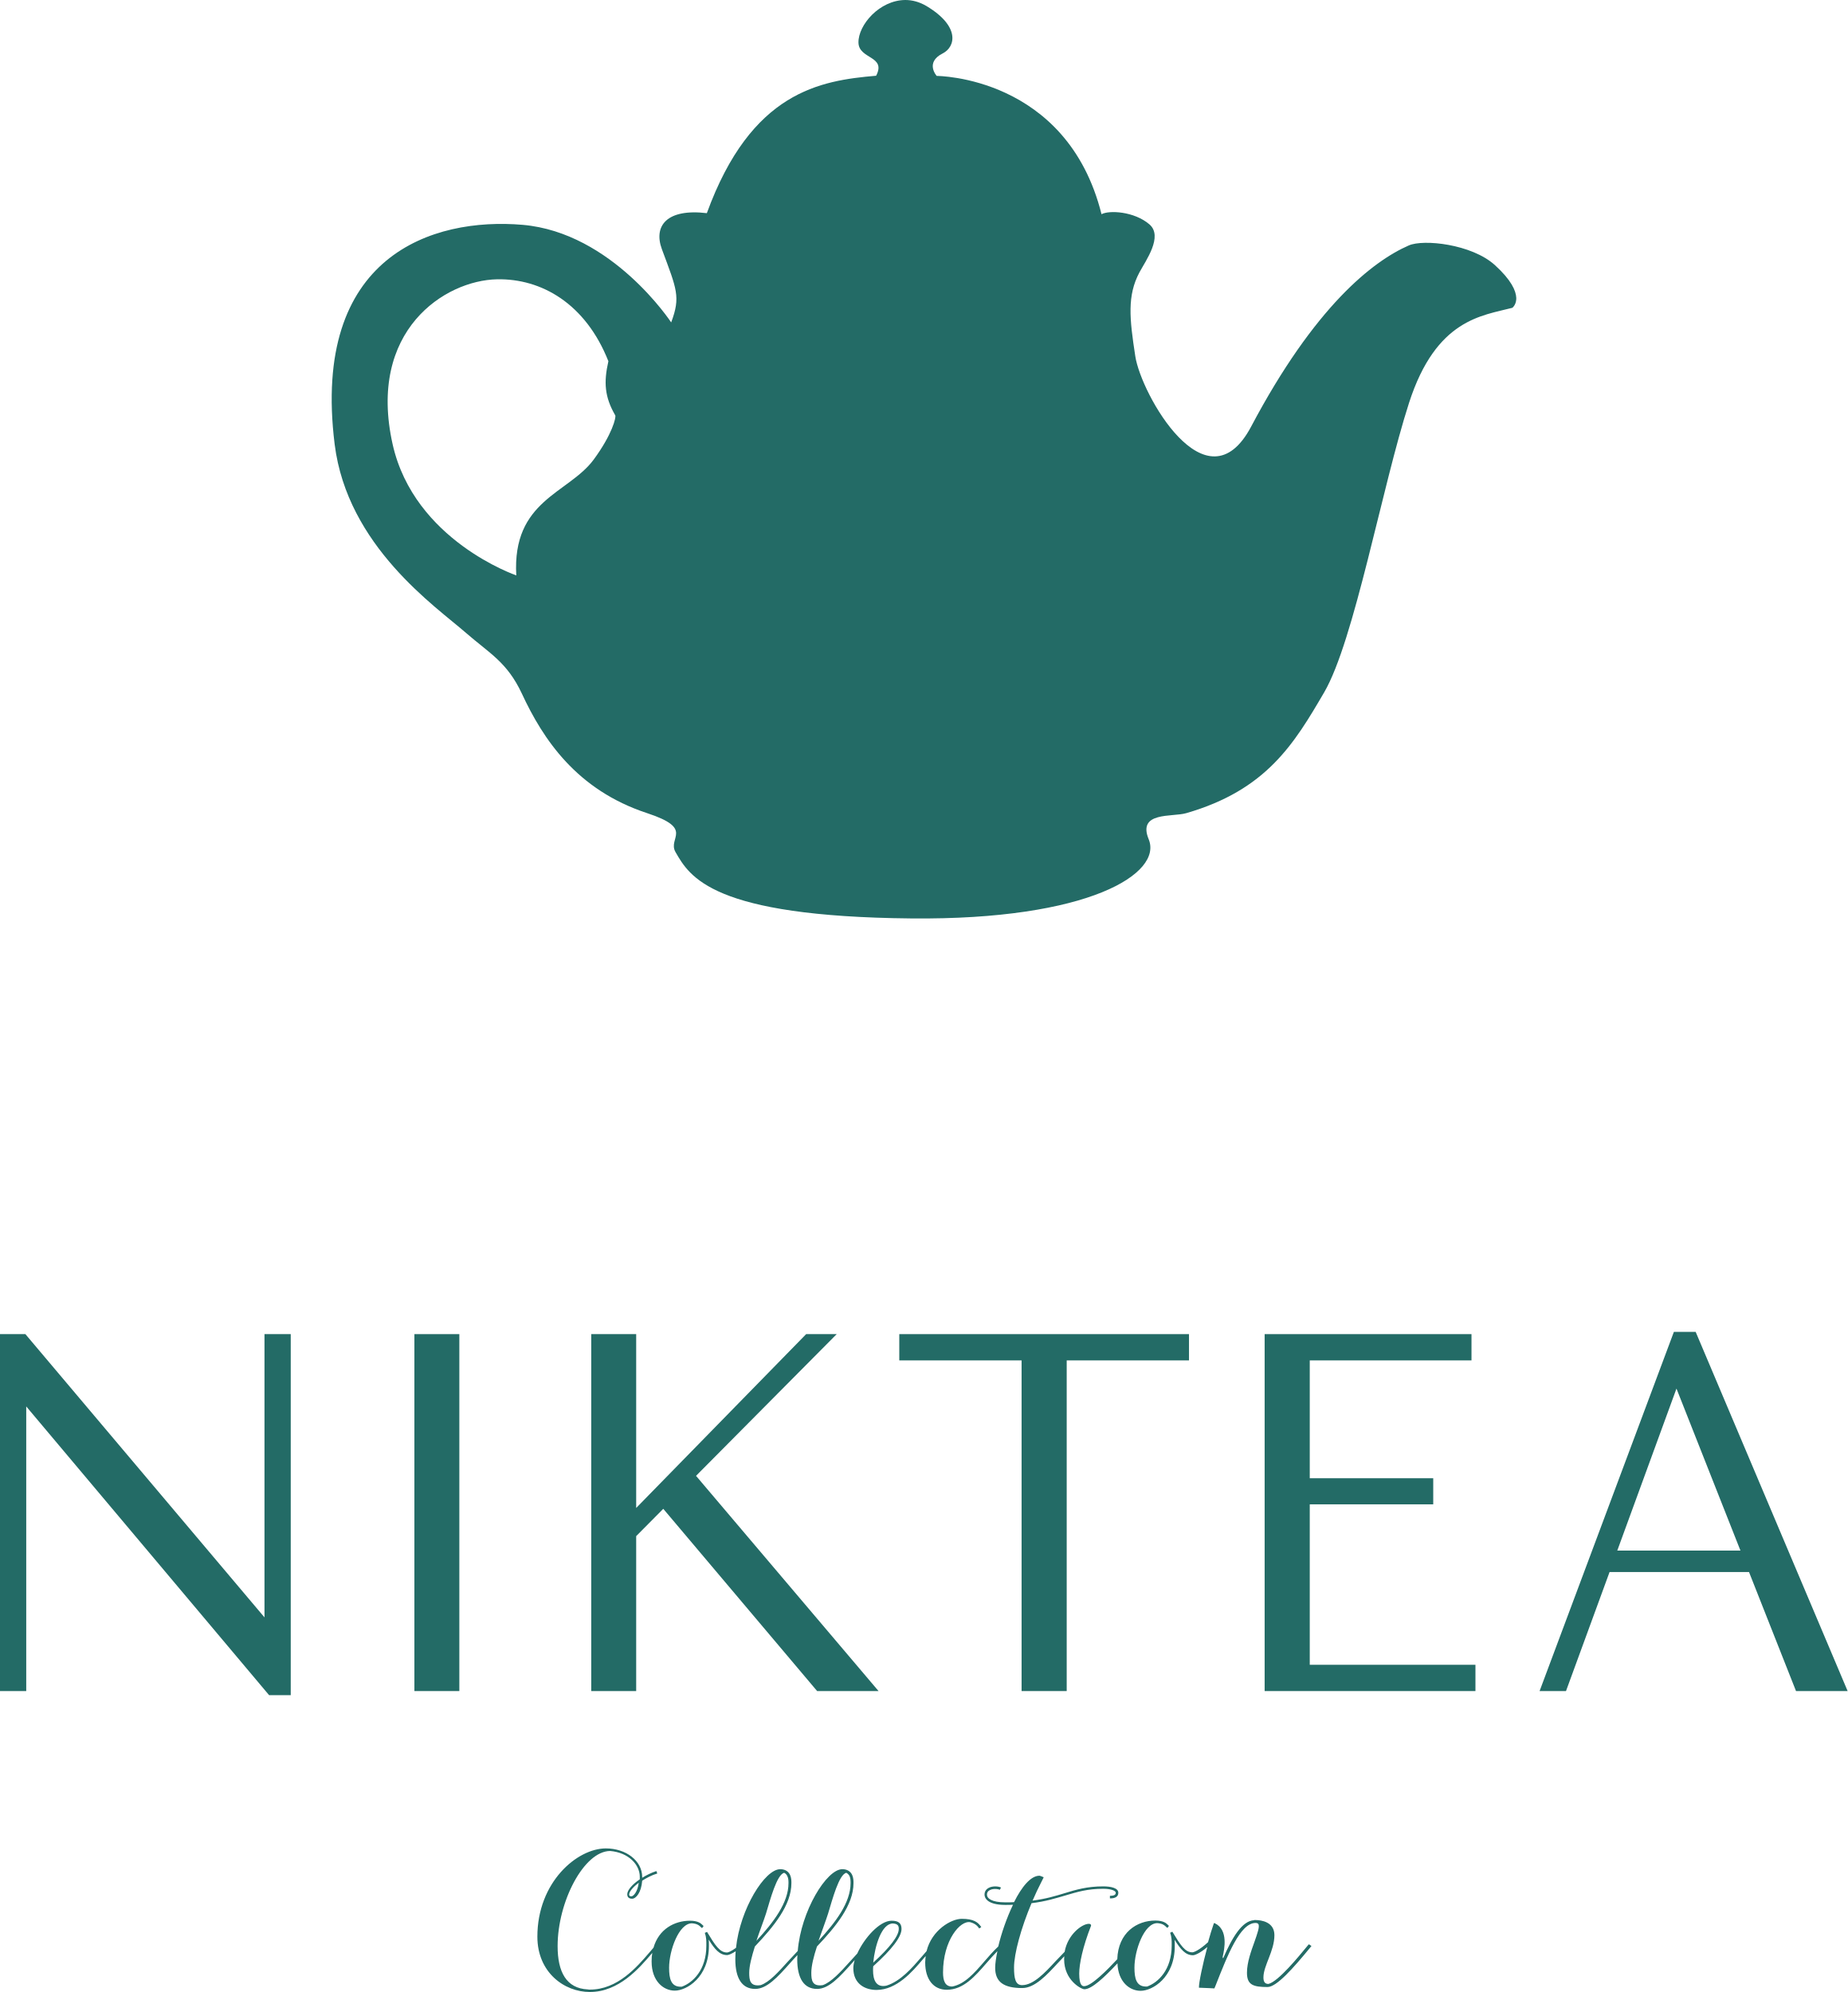
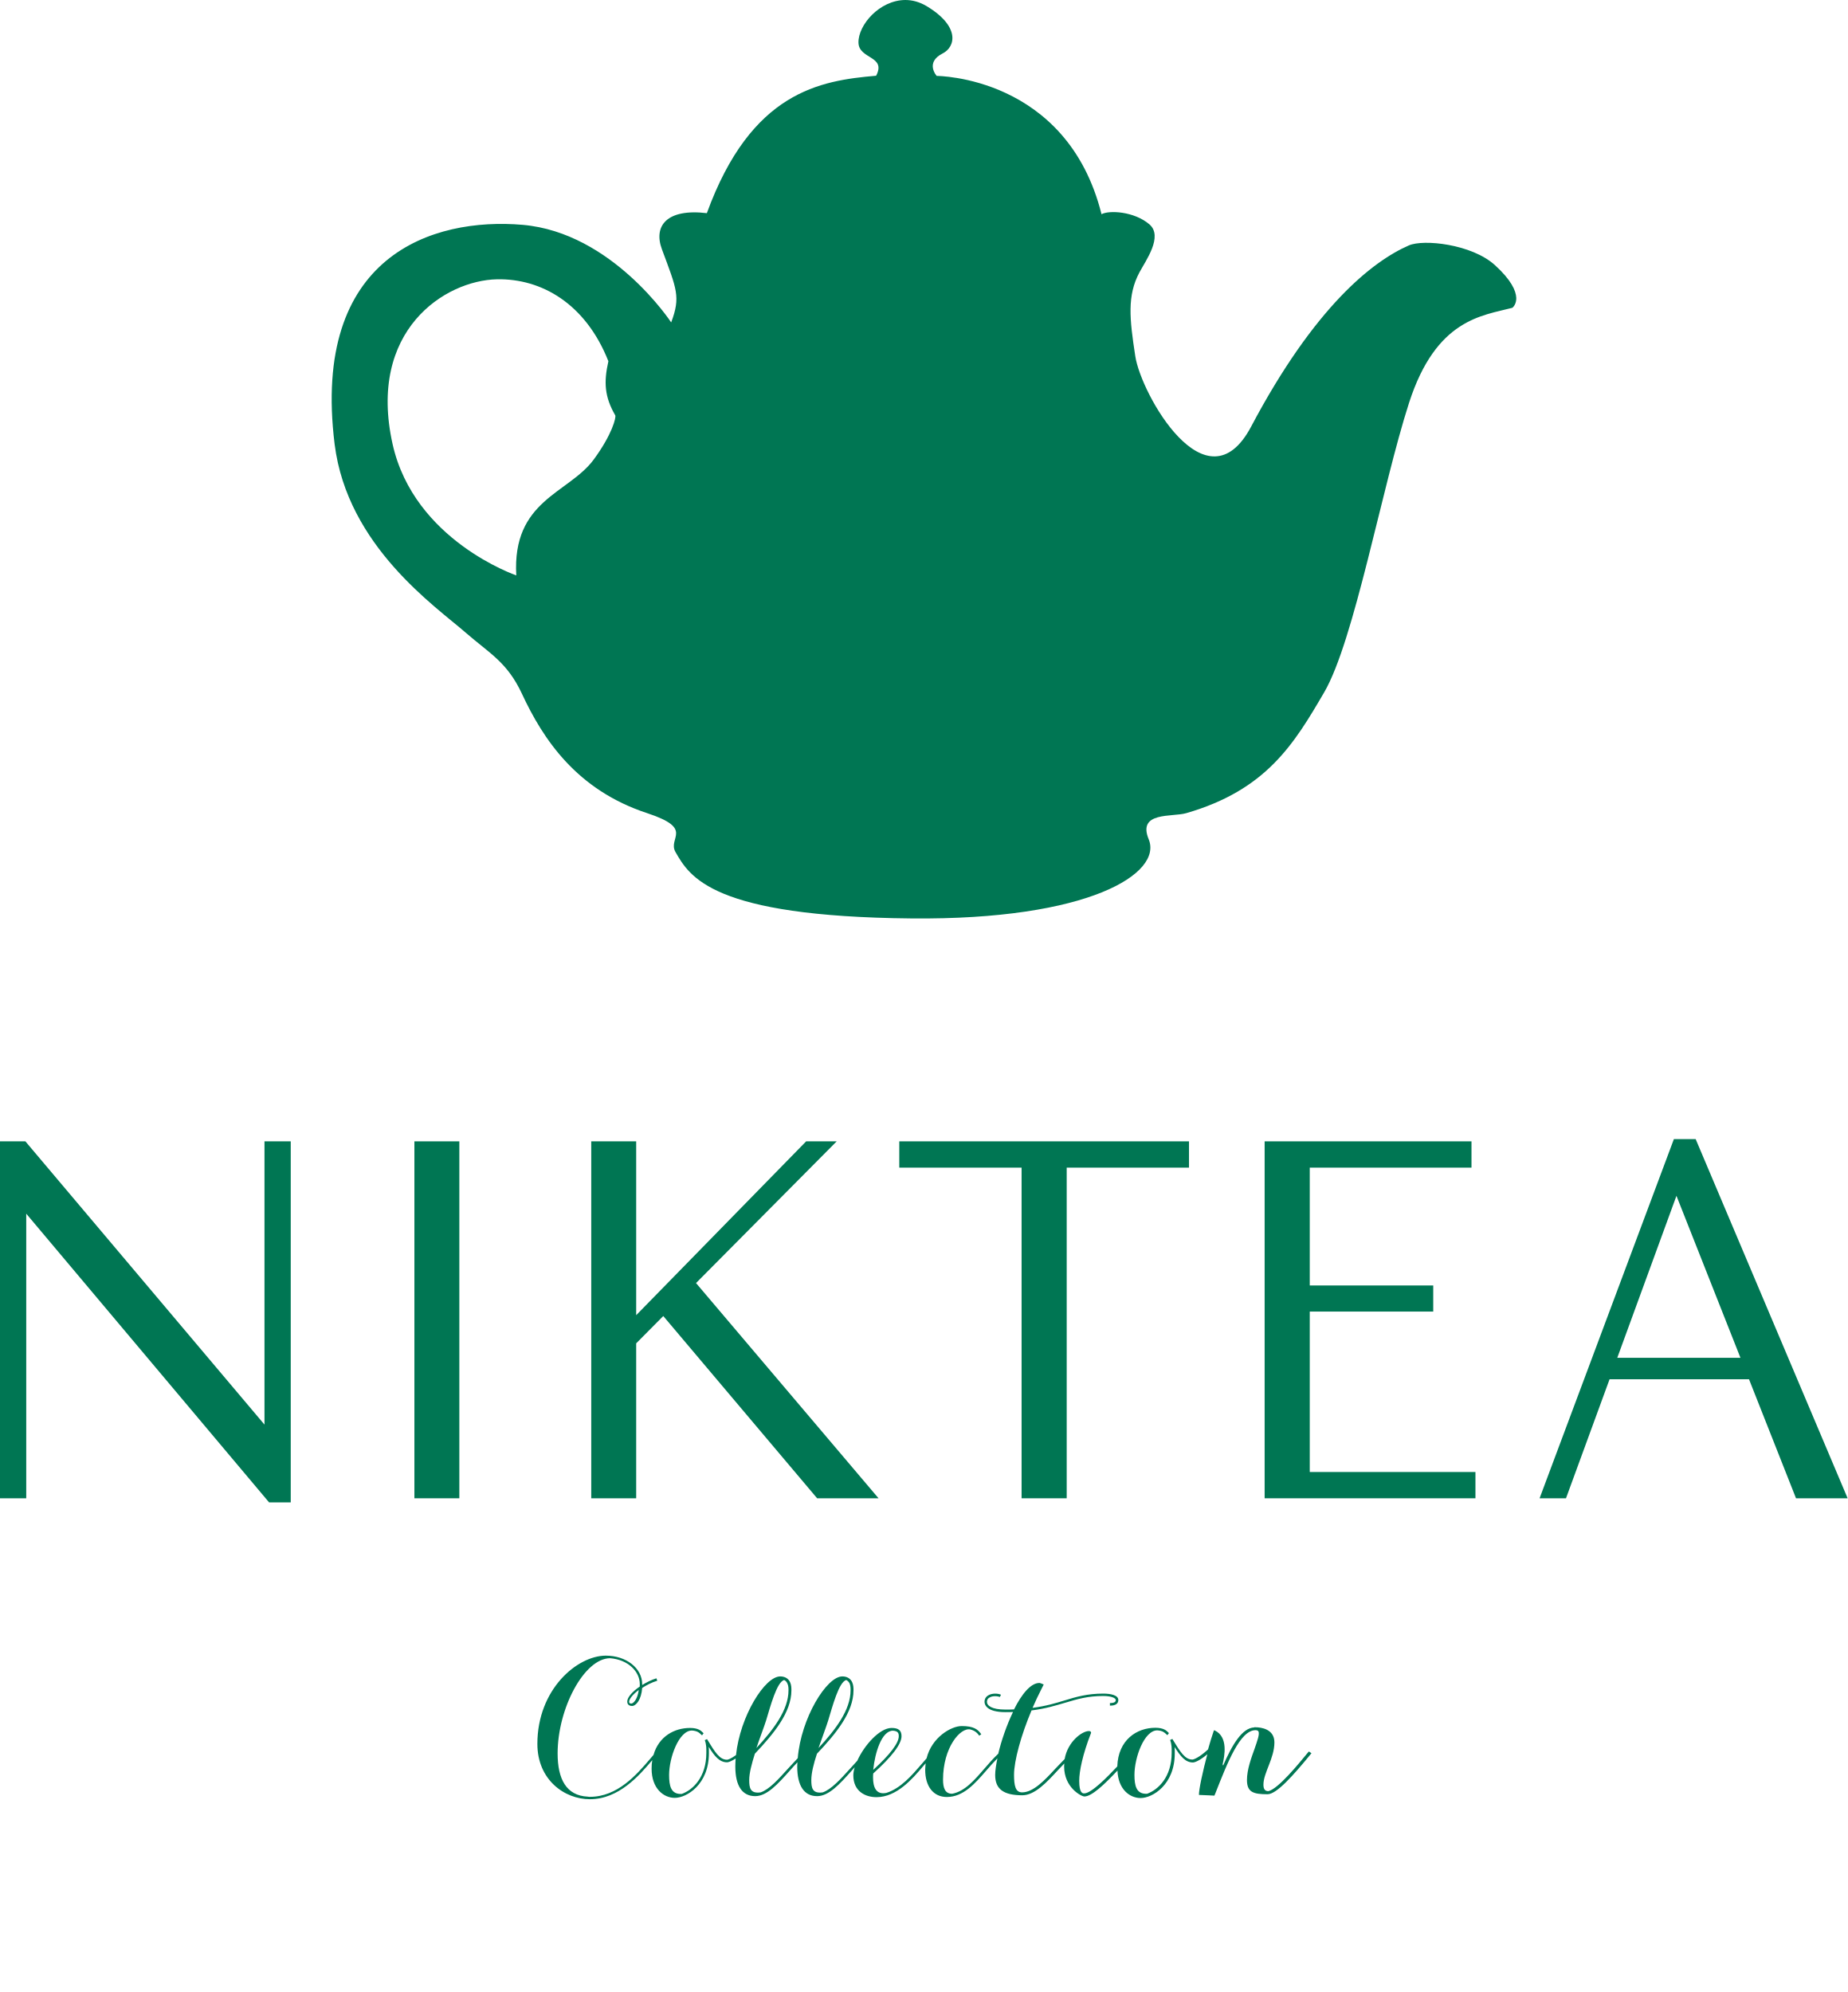
<svg xmlns="http://www.w3.org/2000/svg" width="115" height="124" viewBox="0 0 115 124" fill="none">
-   <path d="M81.521 93.644H89.207V92.019H81.521V84.684H91.588V83.048H78.713V105.267H91.834V103.631H81.521V93.644Z" fill="#236B66" />
-   <path d="M25.793 105.267H28.59V83.048H25.793V105.267Z" fill="#236B66" />
-   <path d="M52.077 83.048H50.176L39.597 93.869V83.048H36.8V105.267H39.597V95.622L41.283 93.922L50.86 105.267H54.682L43.322 91.869L52.077 83.048Z" fill="#236B66" />
-   <path d="M100.662 96.521L104.346 86.438L108.328 96.521H100.662ZM111.787 105.267H115L105.541 82.909H104.185L95.826 105.267H97.47L100.182 97.857H108.861L111.787 105.267Z" fill="#236B66" />
-   <path d="M16.462 100.68L1.58 83.048H0V105.267H1.633V87.549L16.75 105.523H18.096V83.048H16.462V100.68Z" fill="#236B66" />
-   <path d="M55.973 84.684H63.585V105.267H66.393V84.684H74.005V83.048H55.973V84.684Z" fill="#236B66" />
-   <path d="M55.941 120.076C55.941 120.504 55.397 121.22 54.351 122.172C54.457 121.113 54.874 119.734 55.578 119.734C55.909 119.756 55.941 119.905 55.941 120.076ZM52.941 117.211V117.221C52.941 118.44 52.013 119.659 50.945 120.814C51.169 120.173 51.404 119.552 51.543 119.114C51.81 118.237 52.215 116.687 52.675 116.58C52.76 116.623 52.824 116.687 52.877 116.783C52.941 116.922 52.941 117.104 52.941 117.211ZM49.077 117.211V117.221C49.077 118.44 48.148 119.659 47.08 120.814C47.294 120.173 47.539 119.552 47.678 119.114C47.945 118.237 48.351 116.687 48.81 116.58C48.895 116.623 48.959 116.687 49.002 116.783C49.077 116.922 49.077 117.104 49.077 117.211ZM39.298 118.045C39.18 118.045 39.159 118.002 39.159 117.927C39.159 117.767 39.383 117.478 39.757 117.2C39.682 117.788 39.415 118.045 39.298 118.045ZM81.467 121.028L81.382 121.124C80.827 121.798 79.567 123.348 78.948 123.498C78.724 123.498 78.638 123.359 78.638 123.092C78.638 122.354 79.321 121.456 79.321 120.461C79.321 119.638 78.51 119.52 78.126 119.52H78.115C78.115 119.52 78.115 119.52 78.104 119.52C78.083 119.52 78.072 119.52 78.062 119.52V119.531C77.314 119.563 76.695 120.6 76.129 121.905L76.097 121.83C76.215 121.317 76.46 120.13 75.617 119.723C75.617 119.723 75.564 119.67 75.542 119.756C75.435 120.066 75.307 120.472 75.19 120.9C74.635 121.413 74.293 121.53 74.218 121.53C73.759 121.53 73.482 121.092 72.969 120.247L72.831 120.312C72.937 120.6 72.927 120.846 72.927 121.028C72.927 121.06 72.927 121.092 72.927 121.113C72.927 122.621 72.083 123.412 71.4 123.658C70.717 123.701 70.61 123.145 70.61 122.482C70.61 121.402 71.218 119.713 72.03 119.713C72.371 119.734 72.499 119.862 72.585 119.948C72.606 119.969 72.628 119.991 72.66 120.012L72.756 119.884C72.745 119.873 72.724 119.852 72.702 119.83C72.596 119.723 72.414 119.552 71.912 119.552C70.759 119.552 69.596 120.301 69.542 121.958C68.891 122.653 67.92 123.637 67.482 123.637C67.386 123.637 67.172 123.626 67.172 122.856C67.172 122.258 67.386 121.21 67.909 119.873C67.909 119.873 67.93 119.756 67.77 119.756C67.354 119.756 66.457 120.408 66.265 121.498C66.083 121.68 65.891 121.883 65.688 122.097C65.048 122.792 64.322 123.573 63.617 123.573C63.201 123.573 63.115 123.156 63.115 122.471C63.115 121.616 63.553 120.012 64.204 118.472C65.08 118.365 65.72 118.162 66.308 117.991C67.055 117.767 67.706 117.574 68.667 117.574C69.169 117.574 69.446 117.703 69.446 117.82C69.446 117.916 69.403 118.013 69.083 118.013V118.173C69.211 118.173 69.606 118.173 69.606 117.82C69.606 117.521 69.126 117.425 68.667 117.425C67.674 117.425 66.98 117.628 66.254 117.852C65.699 118.023 65.091 118.205 64.269 118.312C64.439 117.916 64.631 117.51 64.824 117.136L64.962 116.858C64.856 116.804 64.717 116.762 64.706 116.762H64.695C64.151 116.762 63.585 117.467 63.115 118.408C62.945 118.419 62.763 118.419 62.571 118.419C61.728 118.419 61.429 118.173 61.429 117.938C61.429 117.82 61.482 117.724 61.589 117.67C61.792 117.542 62.123 117.585 62.229 117.638L62.304 117.499C62.155 117.414 61.76 117.382 61.514 117.532C61.365 117.617 61.279 117.756 61.279 117.938C61.279 118.087 61.375 118.579 62.582 118.579C62.742 118.579 62.902 118.579 63.051 118.569C62.656 119.392 62.325 120.354 62.133 121.167C61.824 121.456 61.546 121.776 61.269 122.097C60.649 122.814 60.051 123.509 59.272 123.658C58.813 123.669 58.696 123.284 58.696 122.781C58.696 120.782 59.774 119.51 60.404 119.659C60.713 119.745 60.842 119.895 60.948 120.044L61.076 119.959C60.873 119.649 60.596 119.445 59.859 119.445C59.197 119.445 57.991 120.151 57.671 121.456C57.564 121.573 57.447 121.712 57.319 121.862C56.774 122.493 56.059 123.327 55.173 123.605C54.511 123.744 54.34 123.22 54.34 122.653C54.34 122.578 54.34 122.493 54.351 122.397C55.514 121.349 56.112 120.568 56.112 120.076C56.112 119.713 55.92 119.563 55.493 119.563C54.756 119.563 53.795 120.632 53.358 121.605C53.208 121.766 53.059 121.926 52.92 122.086C52.301 122.771 51.746 123.38 51.212 123.573C50.55 123.669 50.497 123.273 50.497 122.803C50.497 122.375 50.646 121.776 50.849 121.167C52.034 119.916 53.123 118.59 53.123 117.221V117.211C53.123 117.093 53.123 116.89 53.038 116.708C52.931 116.484 52.717 116.355 52.429 116.355C51.447 116.355 49.856 118.954 49.653 121.445C49.45 121.659 49.248 121.873 49.055 122.086C48.436 122.771 47.892 123.38 47.347 123.573C46.685 123.669 46.632 123.273 46.632 122.803C46.632 122.375 46.792 121.776 46.984 121.167C48.169 119.916 49.258 118.59 49.258 117.221V117.211C49.258 117.093 49.258 116.89 49.173 116.708C49.066 116.484 48.853 116.355 48.564 116.355C47.603 116.355 46.066 118.825 45.81 121.252C45.5 121.477 45.308 121.541 45.255 121.541C44.796 121.541 44.518 121.103 44.006 120.258L43.867 120.322C43.974 120.611 43.963 120.857 43.963 121.039C43.963 121.071 43.963 121.103 43.963 121.124C43.963 122.632 43.12 123.423 42.436 123.669C41.753 123.712 41.646 123.156 41.646 122.493C41.646 121.413 42.255 119.723 43.066 119.723C43.408 119.745 43.536 119.873 43.621 119.959C43.643 119.98 43.664 120.001 43.696 120.023L43.792 119.895C43.782 119.884 43.76 119.862 43.739 119.841C43.632 119.734 43.451 119.563 42.949 119.563C41.977 119.563 41.006 120.087 40.675 121.242C40.6 121.327 40.515 121.424 40.429 121.53C39.639 122.45 38.444 123.851 36.714 123.851C36.671 123.851 36.629 123.851 36.586 123.84C35.241 123.776 34.707 122.739 34.707 121.146C34.707 118.365 36.351 115.233 37.974 115.222C39.138 115.318 39.821 116.088 39.821 116.826C39.821 116.879 39.821 116.933 39.821 116.986C39.362 117.296 39.041 117.66 39.041 117.916C39.041 118.023 39.084 118.194 39.34 118.194C39.586 118.194 39.917 117.809 39.97 117.072C40.237 116.901 40.557 116.73 40.91 116.623L40.856 116.473C40.547 116.569 40.248 116.719 39.97 116.89V116.836C39.97 115.842 38.977 115.062 37.707 115.062C35.924 115.062 33.447 117.157 33.447 120.557C33.447 122.792 35.134 124 36.714 124C38.518 124 39.789 122.514 40.547 121.627C40.568 121.605 40.59 121.584 40.6 121.563C40.568 121.734 40.557 121.905 40.557 122.097C40.557 123.337 41.305 123.915 41.999 123.915C42.735 123.915 44.123 123.092 44.123 121.135C44.123 121.113 44.123 121.081 44.123 121.049C44.123 120.964 44.123 120.857 44.112 120.739C44.475 121.327 44.785 121.702 45.255 121.702C45.34 121.702 45.522 121.637 45.789 121.466C45.778 121.627 45.767 121.787 45.767 121.958C45.767 123.166 46.194 123.808 47.006 123.808C47.732 123.808 48.404 123.07 49.173 122.204C49.322 122.033 49.472 121.873 49.632 121.702C49.632 121.787 49.621 121.873 49.621 121.958C49.621 123.166 50.048 123.808 50.86 123.808C51.586 123.808 52.258 123.07 53.027 122.204C53.08 122.14 53.144 122.076 53.198 122.012C53.144 122.193 53.112 122.364 53.112 122.514C53.112 123.509 53.859 123.872 54.553 123.872C55.813 123.872 56.795 122.728 57.436 121.969C57.5 121.894 57.553 121.83 57.617 121.766C57.607 121.894 57.585 122.022 57.585 122.161C57.585 123.209 58.098 123.861 58.931 123.861C59.966 123.861 60.692 123.017 61.397 122.204C61.621 121.947 61.845 121.691 62.08 121.456C61.995 121.873 61.941 122.236 61.941 122.493C61.941 123.37 62.464 123.754 63.628 123.754C64.407 123.754 65.154 122.942 65.816 122.225C65.966 122.065 66.105 121.915 66.243 121.776C66.243 121.83 66.233 121.894 66.233 121.958C66.233 123.284 67.311 123.829 67.493 123.829C67.952 123.829 68.742 123.081 69.553 122.215C69.596 123.391 70.322 123.926 70.994 123.926C71.731 123.926 73.119 123.102 73.119 121.146C73.119 121.124 73.119 121.092 73.119 121.06C73.119 120.974 73.119 120.868 73.108 120.75C73.482 121.338 73.781 121.712 74.25 121.712C74.368 121.712 74.677 121.595 75.147 121.199C74.859 122.268 74.613 123.423 74.624 123.733C75.008 123.744 75.585 123.776 75.585 123.776L75.649 123.626C76.407 121.702 77.186 119.702 78.147 119.702C78.275 119.702 78.307 119.756 78.318 119.766C78.425 119.916 78.254 120.376 78.083 120.868C77.88 121.434 77.613 122.151 77.613 122.803C77.613 123.562 78.008 123.69 78.894 123.69C79.46 123.69 80.496 122.514 81.542 121.242L81.627 121.135L81.467 121.028Z" fill="#236B66" />
-   <path d="M53.432 2.652C53.454 3.7 55.183 3.464 54.532 4.715C51.052 5.015 46.76 5.688 43.995 13.269C41.486 12.97 40.664 14.071 41.198 15.515C42.127 18.017 42.372 18.477 41.775 20.07C41.775 20.07 38.113 14.477 32.529 13.996C26.946 13.515 19.366 15.889 20.829 27.651C21.619 34.002 27.127 37.755 28.996 39.391C30.469 40.674 31.558 41.209 32.476 43.165C33.8 46.02 35.892 49.175 40.28 50.618C43.237 51.591 41.54 52.147 42.041 53.035C42.928 54.574 44.294 57.055 56.731 57.172C67.781 57.279 72.371 54.371 71.496 52.243C70.781 50.5 72.959 50.875 73.834 50.618C78.82 49.175 80.538 46.32 82.417 43.101C84.296 39.883 86.015 30.302 87.702 25.074C89.389 19.845 92.26 19.653 94.129 19.161C94.129 19.161 94.353 19 94.374 18.626V18.53C94.353 18.102 94.075 17.439 93.04 16.498C91.599 15.194 88.599 14.873 87.681 15.28C85.439 16.263 81.83 19.075 77.87 26.56C75.094 31.789 71.016 24.518 70.663 22.176C70.3 19.824 70.151 18.402 70.919 16.958C71.314 16.22 72.414 14.713 71.539 13.964C70.589 13.152 69.03 13.077 68.56 13.334C66.404 4.726 58.301 4.726 58.301 4.726C58.301 4.726 57.553 3.892 58.674 3.325C59.475 2.919 59.774 1.647 57.681 0.385C57.233 0.118 56.785 0 56.347 0C54.735 0.011 53.411 1.561 53.432 2.652ZM24.437 27.651C22.857 20.583 27.682 17.45 30.939 17.386C33.693 17.332 36.447 18.893 37.867 22.486C37.568 23.801 37.632 24.71 38.294 25.854C38.358 25.972 38.113 27.03 36.949 28.613C35.38 30.73 31.867 31.126 32.134 35.82C32.134 35.809 25.782 33.66 24.437 27.651Z" fill="#236B66" />
+   <path d="M81.521 81.644H89.207V80.019H81.521V72.684H91.588V71.048H78.713V93.267H91.834V91.631H81.521V81.644Z" fill="#007653" />
+   <path d="M25.793 93.267H28.59V71.048H25.793V93.267Z" fill="#007653" />
+   <path d="M52.077 71.048H50.176L39.597 81.869V71.048H36.8V93.267H39.597V83.622L41.283 81.922L50.86 93.267H54.682L43.322 79.869L52.077 71.048Z" fill="#007653" />
+   <path d="M100.662 84.521L104.345 74.438L108.328 84.521H100.662ZM111.787 93.267H115L105.541 70.909H104.185L95.826 93.267H97.47L100.182 85.857H108.861L111.787 93.267Z" fill="#007653" />
+   <path d="M16.462 88.68L1.58 71.048H0V93.267H1.633V75.55L16.75 93.524H18.096V71.048H16.462V88.68Z" fill="#007653" />
+   <path d="M55.973 72.684H63.585V93.267H66.393V72.684H74.005V71.048H55.973V72.684Z" fill="#007653" />
+   <path d="M55.941 108.076C55.941 108.504 55.397 109.22 54.351 110.172C54.457 109.113 54.874 107.734 55.578 107.734C55.909 107.756 55.941 107.905 55.941 108.076ZM52.941 105.211V105.221C52.941 106.44 52.013 107.659 50.945 108.814C51.169 108.173 51.404 107.552 51.543 107.114C51.81 106.237 52.215 104.687 52.674 104.58C52.76 104.623 52.824 104.687 52.877 104.783C52.941 104.922 52.941 105.104 52.941 105.211ZM49.077 105.211V105.221C49.077 106.44 48.148 107.659 47.08 108.814C47.294 108.173 47.539 107.552 47.678 107.114C47.945 106.237 48.351 104.687 48.81 104.58C48.895 104.623 48.959 104.687 49.002 104.783C49.077 104.922 49.077 105.104 49.077 105.211ZM39.298 106.045C39.18 106.045 39.159 106.002 39.159 105.927C39.159 105.767 39.383 105.478 39.757 105.2C39.682 105.788 39.415 106.045 39.298 106.045ZM81.467 109.028L81.382 109.124C80.827 109.798 79.567 111.348 78.948 111.498C78.724 111.498 78.638 111.359 78.638 111.092C78.638 110.354 79.321 109.456 79.321 108.461C79.321 107.638 78.51 107.52 78.126 107.52H78.115C78.115 107.52 78.115 107.52 78.104 107.52C78.083 107.52 78.072 107.52 78.062 107.52V107.531C77.314 107.563 76.695 108.6 76.129 109.905L76.097 109.83C76.215 109.317 76.46 108.13 75.617 107.723C75.617 107.723 75.563 107.67 75.542 107.756C75.435 108.066 75.307 108.472 75.19 108.9C74.635 109.413 74.293 109.53 74.218 109.53C73.759 109.53 73.482 109.092 72.969 108.247L72.83 108.312C72.937 108.6 72.927 108.846 72.927 109.028C72.927 109.06 72.927 109.092 72.927 109.113C72.927 110.621 72.083 111.412 71.4 111.658C70.717 111.701 70.61 111.145 70.61 110.482C70.61 109.402 71.218 107.713 72.03 107.713C72.371 107.734 72.499 107.862 72.585 107.948C72.606 107.969 72.628 107.991 72.66 108.012L72.756 107.884C72.745 107.873 72.724 107.852 72.702 107.83C72.596 107.723 72.414 107.552 71.912 107.552C70.759 107.552 69.596 108.301 69.542 109.958C68.891 110.653 67.919 111.637 67.482 111.637C67.386 111.637 67.172 111.626 67.172 110.856C67.172 110.258 67.386 109.21 67.909 107.873C67.909 107.873 67.93 107.756 67.77 107.756C67.354 107.756 66.457 108.408 66.265 109.498C66.083 109.68 65.891 109.883 65.688 110.097C65.048 110.792 64.322 111.573 63.617 111.573C63.201 111.573 63.115 111.156 63.115 110.471C63.115 109.616 63.553 108.012 64.204 106.472C65.08 106.365 65.72 106.162 66.308 105.991C67.055 105.767 67.706 105.574 68.667 105.574C69.169 105.574 69.446 105.703 69.446 105.82C69.446 105.916 69.403 106.013 69.083 106.013V106.173C69.211 106.173 69.606 106.173 69.606 105.82C69.606 105.521 69.126 105.425 68.667 105.425C67.674 105.425 66.98 105.628 66.254 105.852C65.699 106.023 65.091 106.205 64.268 106.312C64.439 105.916 64.631 105.51 64.823 105.136L64.962 104.858C64.856 104.804 64.717 104.762 64.706 104.762H64.695C64.151 104.762 63.585 105.467 63.115 106.408C62.945 106.419 62.763 106.419 62.571 106.419C61.727 106.419 61.429 106.173 61.429 105.938C61.429 105.82 61.482 105.724 61.589 105.67C61.792 105.542 62.123 105.585 62.229 105.638L62.304 105.499C62.155 105.414 61.76 105.382 61.514 105.532C61.365 105.617 61.279 105.756 61.279 105.938C61.279 106.087 61.375 106.579 62.582 106.579C62.742 106.579 62.902 106.579 63.051 106.569C62.656 107.392 62.325 108.354 62.133 109.167C61.824 109.456 61.546 109.776 61.269 110.097C60.649 110.814 60.051 111.509 59.272 111.658C58.813 111.669 58.696 111.284 58.696 110.781C58.696 108.782 59.774 107.51 60.404 107.659C60.713 107.745 60.842 107.895 60.948 108.044L61.076 107.959C60.873 107.649 60.596 107.445 59.859 107.445C59.197 107.445 57.991 108.151 57.671 109.456C57.564 109.573 57.447 109.712 57.318 109.862C56.774 110.493 56.059 111.327 55.173 111.605C54.511 111.744 54.34 111.22 54.34 110.653C54.34 110.578 54.34 110.493 54.351 110.397C55.514 109.349 56.112 108.568 56.112 108.076C56.112 107.713 55.92 107.563 55.493 107.563C54.756 107.563 53.795 108.632 53.358 109.605C53.208 109.766 53.059 109.926 52.92 110.086C52.301 110.771 51.746 111.38 51.212 111.573C50.55 111.669 50.497 111.273 50.497 110.803C50.497 110.375 50.646 109.776 50.849 109.167C52.034 107.916 53.123 106.59 53.123 105.221V105.211C53.123 105.093 53.123 104.89 53.037 104.708C52.931 104.484 52.717 104.355 52.429 104.355C51.447 104.355 49.856 106.954 49.653 109.445C49.45 109.659 49.248 109.873 49.055 110.086C48.436 110.771 47.892 111.38 47.347 111.573C46.685 111.669 46.632 111.273 46.632 110.803C46.632 110.375 46.792 109.776 46.984 109.167C48.169 107.916 49.258 106.59 49.258 105.221V105.211C49.258 105.093 49.258 104.89 49.173 104.708C49.066 104.484 48.852 104.355 48.564 104.355C47.603 104.355 46.066 106.825 45.81 109.252C45.5 109.477 45.308 109.541 45.255 109.541C44.796 109.541 44.518 109.103 44.006 108.258L43.867 108.322C43.974 108.611 43.963 108.857 43.963 109.039C43.963 109.071 43.963 109.103 43.963 109.124C43.963 110.632 43.12 111.423 42.436 111.669C41.753 111.712 41.646 111.156 41.646 110.493C41.646 109.413 42.255 107.723 43.066 107.723C43.408 107.745 43.536 107.873 43.621 107.959C43.643 107.98 43.664 108.001 43.696 108.023L43.792 107.895C43.782 107.884 43.76 107.862 43.739 107.841C43.632 107.734 43.45 107.563 42.949 107.563C41.977 107.563 41.006 108.087 40.675 109.242C40.6 109.327 40.515 109.424 40.429 109.53C39.639 110.45 38.444 111.851 36.714 111.851C36.671 111.851 36.629 111.851 36.586 111.84C35.241 111.776 34.707 110.739 34.707 109.146C34.707 106.365 36.351 103.233 37.974 103.222C39.138 103.318 39.821 104.088 39.821 104.826C39.821 104.879 39.821 104.933 39.821 104.986C39.362 105.296 39.041 105.66 39.041 105.916C39.041 106.023 39.084 106.194 39.34 106.194C39.586 106.194 39.917 105.809 39.97 105.072C40.237 104.901 40.557 104.73 40.91 104.623L40.856 104.473C40.547 104.569 40.248 104.719 39.97 104.89V104.836C39.97 103.842 38.977 103.062 37.707 103.062C35.924 103.062 33.447 105.157 33.447 108.557C33.447 110.792 35.134 112 36.714 112C38.518 112 39.789 110.514 40.547 109.627C40.568 109.605 40.589 109.584 40.6 109.563C40.568 109.734 40.557 109.905 40.557 110.097C40.557 111.337 41.305 111.915 41.999 111.915C42.735 111.915 44.123 111.092 44.123 109.135C44.123 109.113 44.123 109.081 44.123 109.049C44.123 108.964 44.123 108.857 44.112 108.739C44.475 109.327 44.785 109.702 45.255 109.702C45.34 109.702 45.522 109.637 45.788 109.466C45.778 109.627 45.767 109.787 45.767 109.958C45.767 111.166 46.194 111.808 47.006 111.808C47.731 111.808 48.404 111.07 49.173 110.204C49.322 110.033 49.472 109.873 49.632 109.702C49.632 109.787 49.621 109.873 49.621 109.958C49.621 111.166 50.048 111.808 50.859 111.808C51.586 111.808 52.258 111.07 53.027 110.204C53.08 110.14 53.144 110.076 53.197 110.012C53.144 110.193 53.112 110.364 53.112 110.514C53.112 111.509 53.859 111.872 54.553 111.872C55.813 111.872 56.795 110.728 57.436 109.969C57.5 109.894 57.553 109.83 57.617 109.766C57.607 109.894 57.585 110.022 57.585 110.161C57.585 111.209 58.098 111.861 58.931 111.861C59.966 111.861 60.692 111.017 61.397 110.204C61.621 109.947 61.845 109.691 62.08 109.456C61.994 109.873 61.941 110.236 61.941 110.493C61.941 111.37 62.464 111.754 63.628 111.754C64.407 111.754 65.154 110.942 65.816 110.225C65.966 110.065 66.105 109.915 66.243 109.776C66.243 109.83 66.233 109.894 66.233 109.958C66.233 111.284 67.311 111.829 67.493 111.829C67.952 111.829 68.742 111.081 69.553 110.215C69.596 111.391 70.322 111.926 70.994 111.926C71.731 111.926 73.119 111.102 73.119 109.146C73.119 109.124 73.119 109.092 73.119 109.06C73.119 108.974 73.119 108.868 73.108 108.75C73.482 109.338 73.781 109.712 74.25 109.712C74.368 109.712 74.677 109.595 75.147 109.199C74.859 110.268 74.613 111.423 74.624 111.733C75.008 111.744 75.585 111.776 75.585 111.776L75.649 111.626C76.407 109.702 77.186 107.702 78.147 107.702C78.275 107.702 78.307 107.756 78.318 107.766C78.424 107.916 78.254 108.376 78.083 108.868C77.88 109.434 77.613 110.151 77.613 110.803C77.613 111.562 78.008 111.69 78.894 111.69C79.46 111.69 80.496 110.514 81.542 109.242L81.627 109.135L81.467 109.028Z" fill="#007653" />
+   <path d="M53.432 2.652C53.454 3.7 55.183 3.464 54.532 4.715C51.052 5.015 46.76 5.688 43.995 13.269C41.486 12.97 40.664 14.071 41.198 15.515C42.127 18.017 42.372 18.477 41.775 20.07C41.775 20.07 38.113 14.477 32.529 13.996C26.946 13.515 19.366 15.889 20.828 27.651C21.619 34.002 27.127 37.755 28.995 39.391C30.469 40.674 31.558 41.209 32.476 43.165C33.8 46.02 35.892 49.175 40.28 50.618C43.237 51.591 41.54 52.147 42.041 53.035C42.928 54.574 44.294 57.055 56.731 57.172C67.781 57.279 72.371 54.371 71.496 52.243C70.781 50.5 72.959 50.875 73.834 50.618C78.82 49.175 80.538 46.32 82.417 43.101C84.296 39.883 86.015 30.302 87.702 25.074C89.389 19.845 92.26 19.653 94.129 19.161C94.129 19.161 94.353 19 94.374 18.626V18.53C94.353 18.102 94.075 17.439 93.04 16.498C91.599 15.194 88.599 14.873 87.681 15.28C85.439 16.263 81.83 19.075 77.87 26.56C75.094 31.789 71.016 24.518 70.663 22.176C70.3 19.824 70.151 18.402 70.919 16.958C71.314 16.22 72.414 14.713 71.539 13.964C70.589 13.152 69.03 13.077 68.56 13.334C66.404 4.726 58.301 4.726 58.301 4.726C58.301 4.726 57.553 3.892 58.674 3.325C59.475 2.919 59.774 1.647 57.681 0.385C57.233 0.118 56.785 0 56.347 0C54.735 0.011 53.411 1.561 53.432 2.652ZM24.437 27.651C22.857 20.583 27.682 17.45 30.939 17.386C33.693 17.332 36.447 18.893 37.867 22.486C37.568 23.801 37.632 24.71 38.294 25.854C38.358 25.972 38.113 27.03 36.949 28.613C35.38 30.73 31.867 31.126 32.134 35.82C32.134 35.809 25.782 33.66 24.437 27.651Z" fill="#007653" />
</svg>
